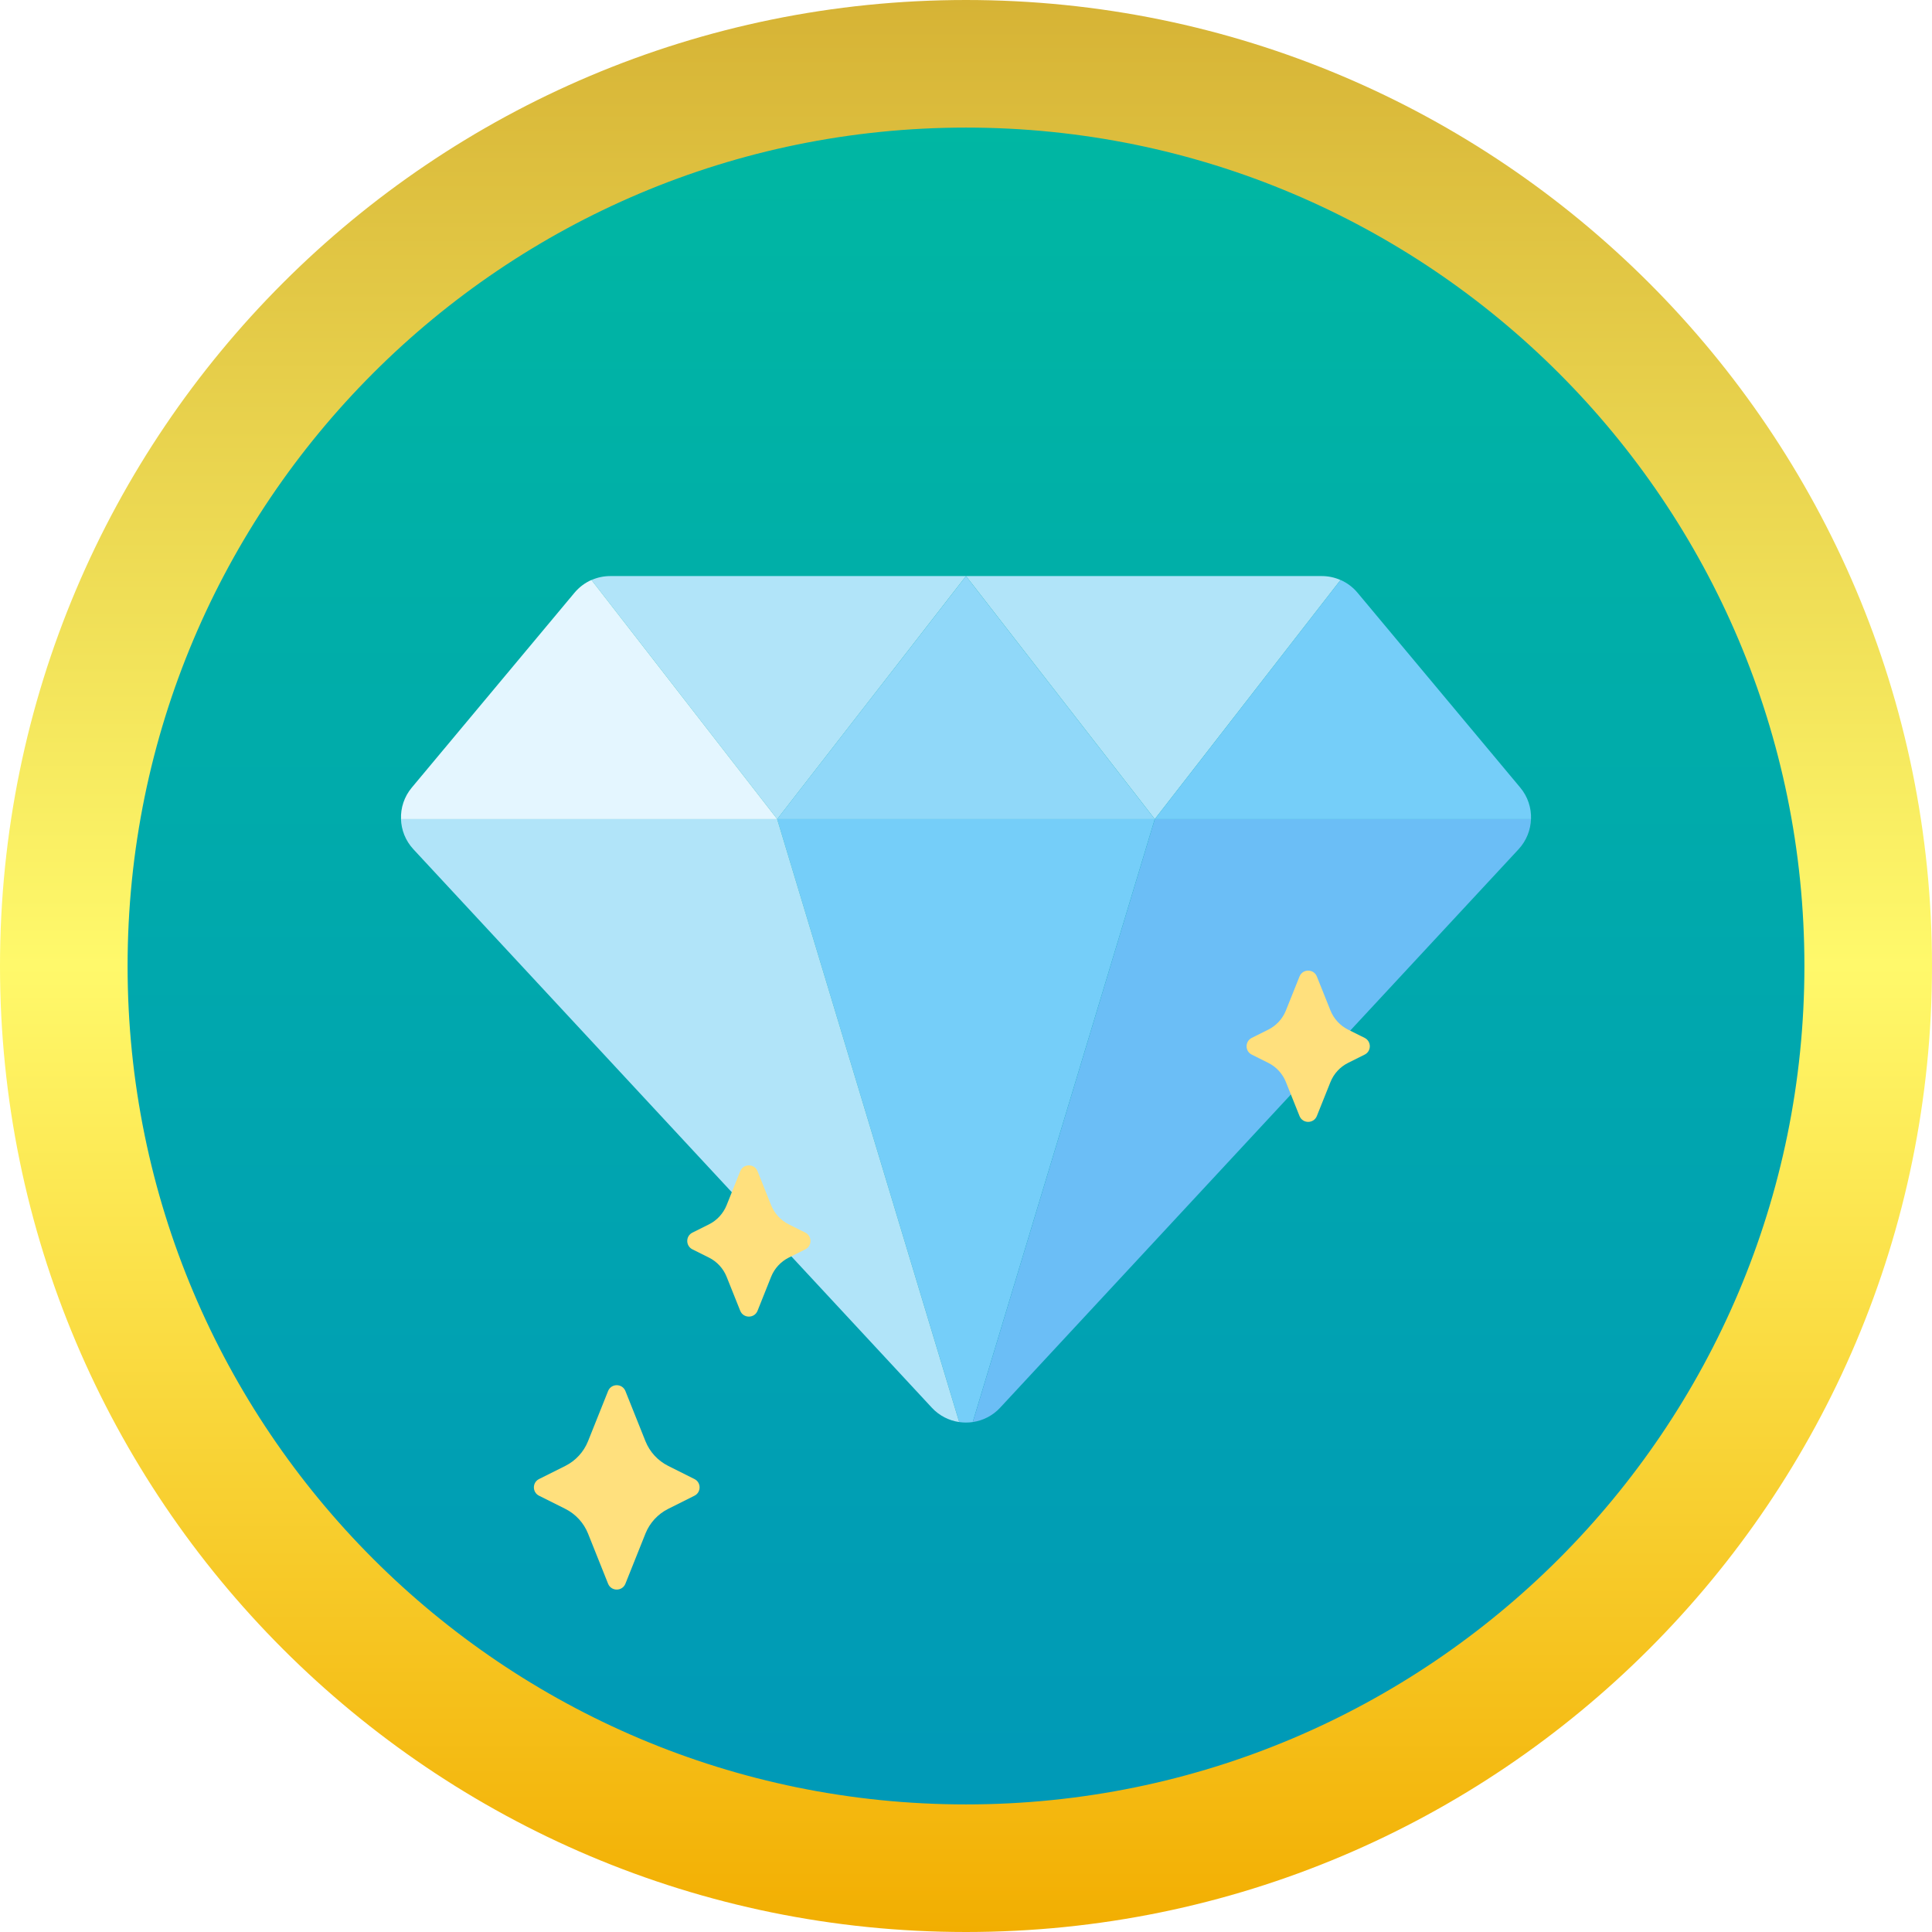
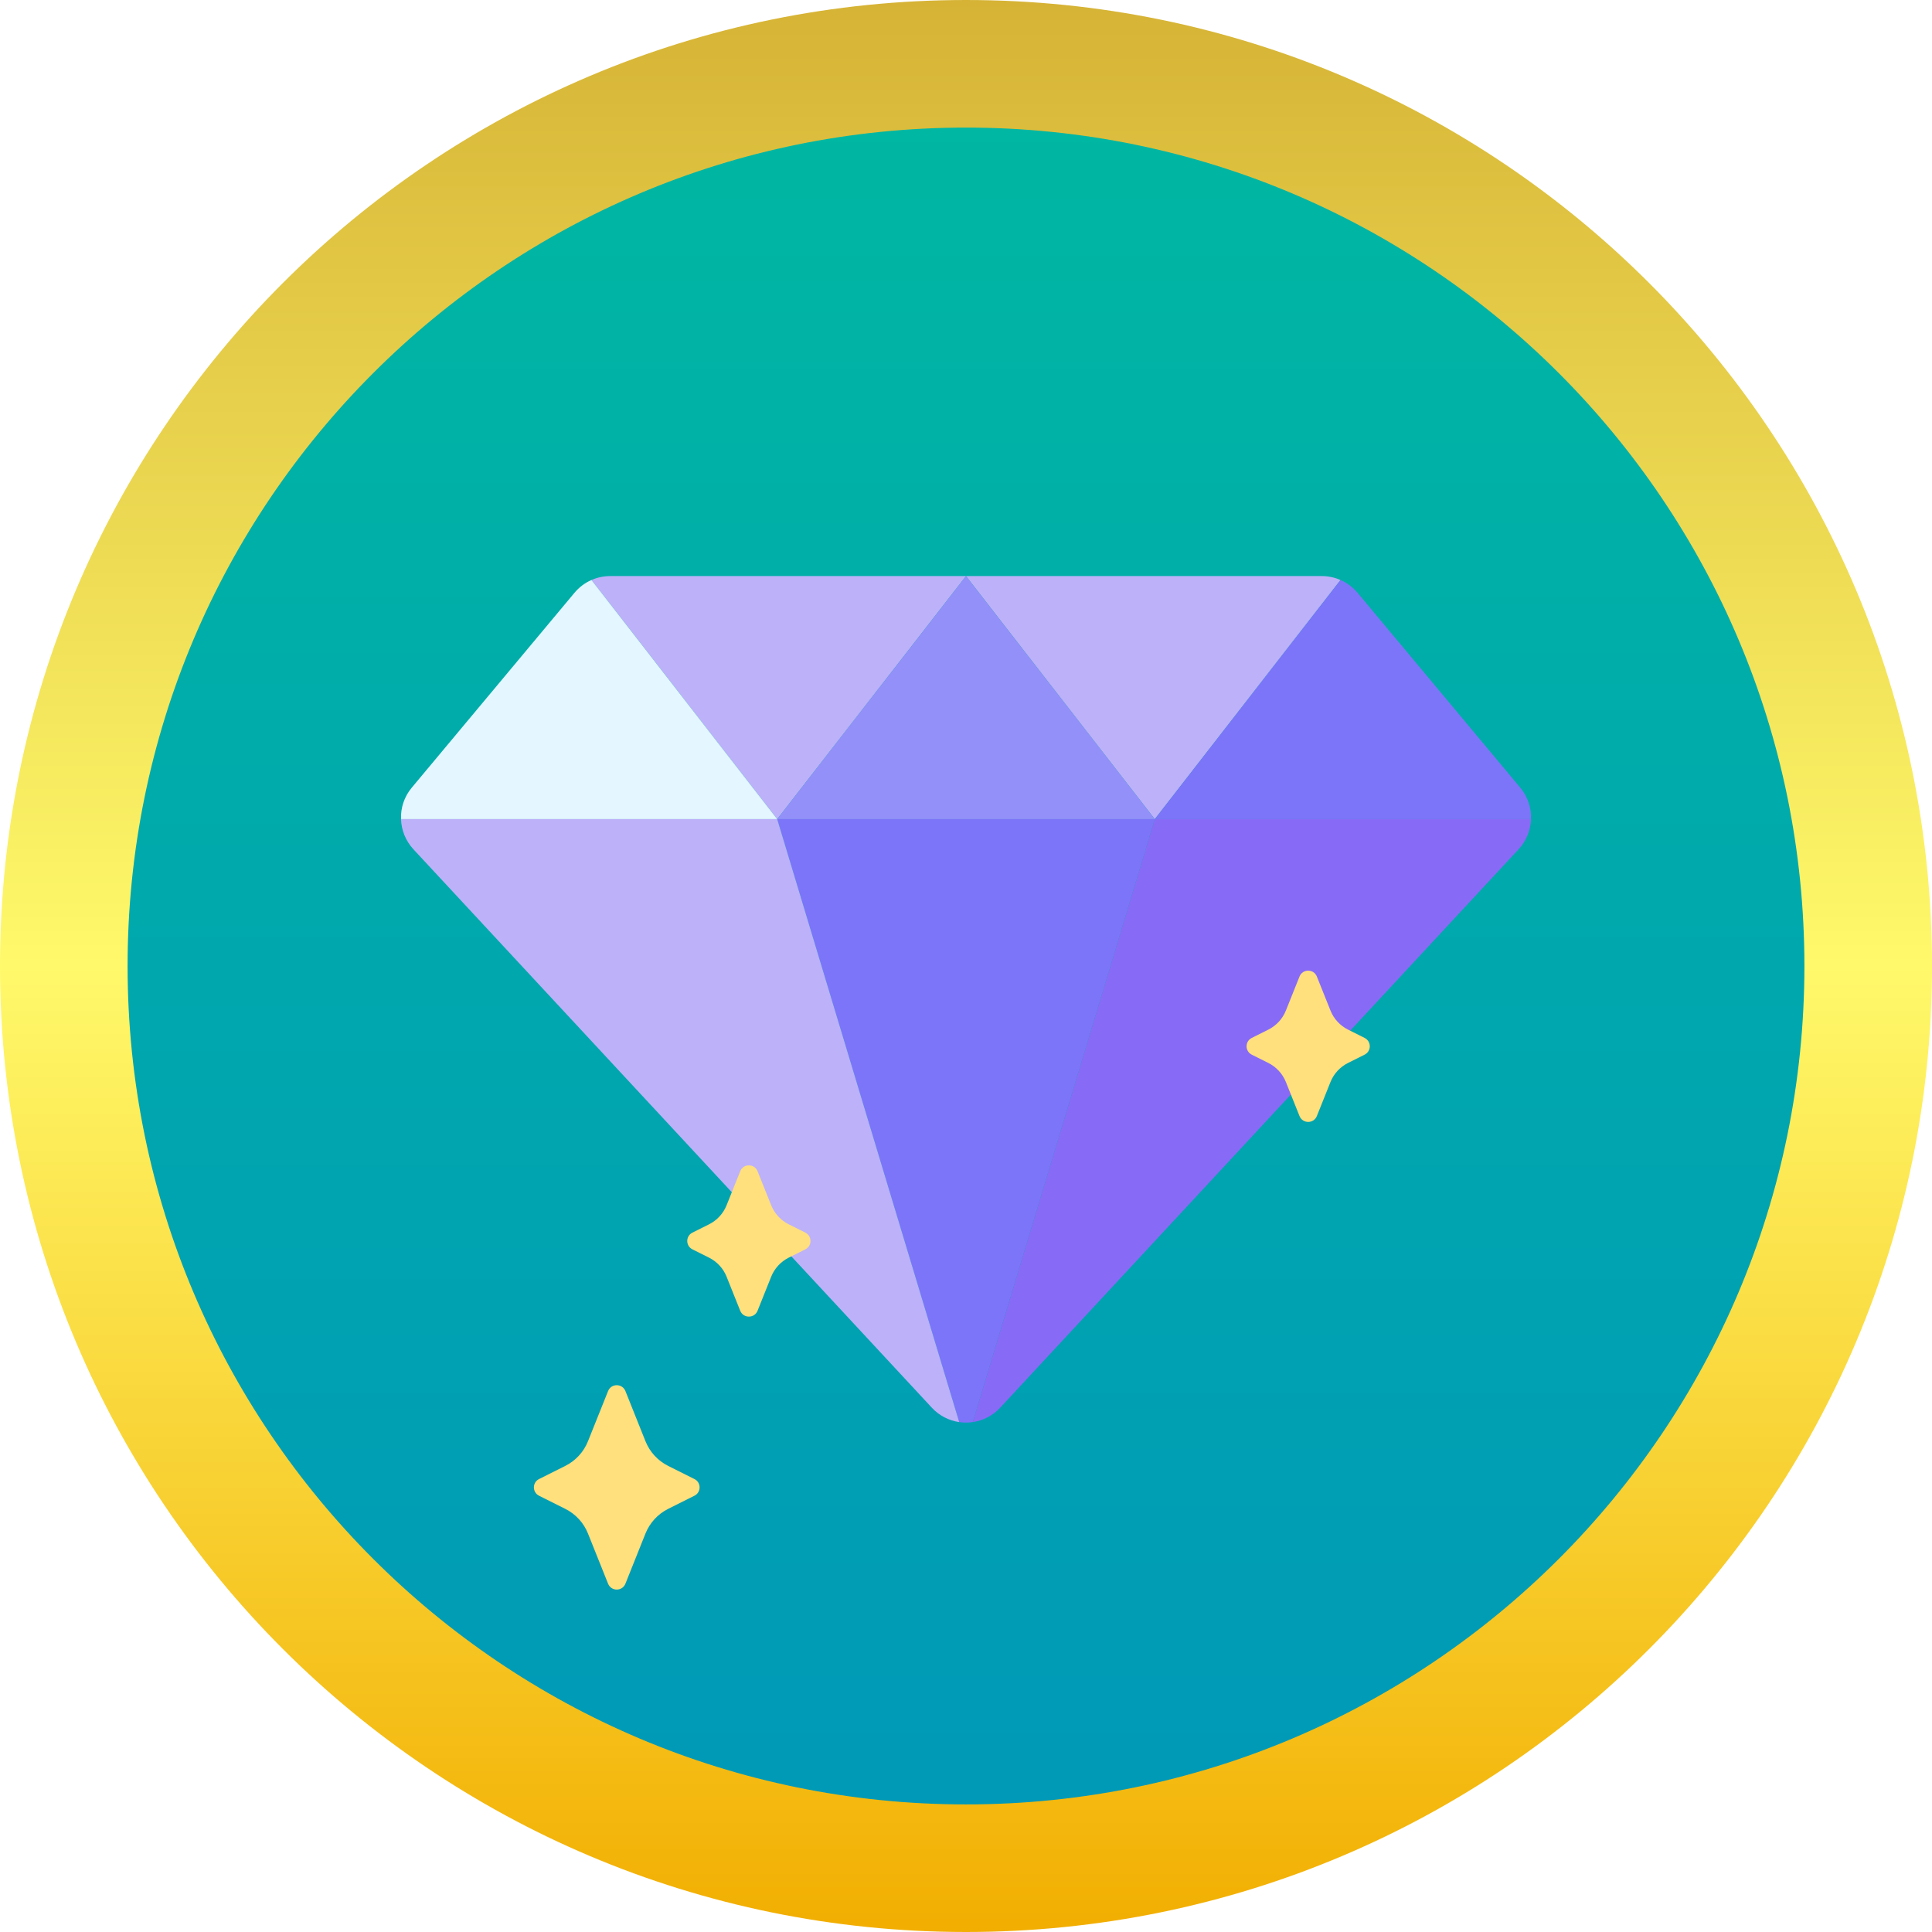
<svg xmlns="http://www.w3.org/2000/svg" width="53" height="53" viewBox="0 0 53 53" fill="none">
-   <circle cx="26.5" cy="26.5" r="24.75" fill="url(#paint0_linear_184_1441)" stroke="url(#paint1_linear_184_1441)" stroke-width="3.5" />
-   <path d="M26.5 15.803L21.322 22.471L16.227 15.911C16.387 15.841 16.562 15.803 16.742 15.803H26.5Z" fill="#B1E4F9" />
-   <path d="M36.774 15.911L31.679 22.471L26.5 15.803H36.259C36.439 15.803 36.614 15.841 36.774 15.911Z" fill="#B1E4F9" />
-   <path d="M42 22.47H31.68L36.775 15.91H36.775C36.955 15.989 37.115 16.109 37.243 16.263L41.703 21.604C41.913 21.854 42.011 22.164 42 22.47Z" fill="#75CEF9" />
-   <path d="M26.5 15.803L21.32 22.471H31.679L26.5 15.803Z" fill="#90D8F9" />
-   <path d="M21.321 22.47H11.001C10.989 22.164 11.088 21.854 11.298 21.604L15.758 16.263C15.886 16.109 16.046 15.989 16.225 15.91H16.226L21.321 22.47Z" fill="#E4F6FF" />
-   <path d="M31.678 22.471L26.685 39.011C26.562 39.029 26.436 39.029 26.314 39.011L21.32 22.471H31.678Z" fill="#75CEF9" />
-   <path d="M26.313 39.011C26.036 38.971 25.769 38.839 25.562 38.617C25.561 38.616 25.56 38.615 25.56 38.614L11.341 23.298C11.339 23.296 11.338 23.294 11.336 23.292C11.122 23.06 11.01 22.767 11 22.471H21.32L26.313 39.011Z" fill="#B1E4F9" />
-   <path d="M41.999 22.471C41.989 22.767 41.876 23.06 41.663 23.292C41.661 23.294 41.66 23.296 41.658 23.298L27.439 38.614C27.439 38.615 27.437 38.616 27.437 38.617C27.23 38.839 26.963 38.971 26.686 39.011L31.679 22.471H41.999Z" fill="#6BBEF6" />
-   <path d="M36.981 29.158L37.436 28.931C37.625 28.837 37.625 28.567 37.436 28.472L36.981 28.245C36.761 28.135 36.59 27.948 36.498 27.72L36.125 26.788C36.039 26.573 35.735 26.573 35.649 26.788L35.276 27.72C35.185 27.949 35.013 28.135 34.794 28.245L34.339 28.472C34.15 28.567 34.15 28.837 34.339 28.931L34.794 29.158C35.013 29.268 35.185 29.455 35.276 29.683L35.649 30.615C35.735 30.83 36.039 30.83 36.125 30.615L36.498 29.683C36.59 29.455 36.761 29.268 36.981 29.158Z" fill="#FFE07D" />
-   <path d="M21.637 34.5L22.092 34.273C22.281 34.178 22.281 33.909 22.092 33.814L21.637 33.587C21.418 33.477 21.246 33.29 21.154 33.062L20.782 32.13C20.696 31.915 20.392 31.915 20.306 32.13L19.933 33.062C19.841 33.29 19.67 33.477 19.45 33.587L18.995 33.814C18.806 33.909 18.806 34.178 18.995 34.273L19.45 34.5C19.67 34.61 19.841 34.797 19.933 35.025L20.306 35.957C20.392 36.172 20.696 36.172 20.782 35.957L21.154 35.025C21.246 34.797 21.418 34.61 21.637 34.5Z" fill="#FFE07D" />
-   <path d="M18.331 41.392L19.05 41.032C19.239 40.938 19.239 40.668 19.05 40.574L18.331 40.214C18.047 40.072 17.825 39.831 17.707 39.537L17.157 38.161C17.071 37.946 16.767 37.946 16.681 38.161L16.131 39.537C16.013 39.831 15.791 40.072 15.508 40.214L14.788 40.574C14.599 40.668 14.599 40.938 14.788 41.032L15.508 41.392C15.791 41.534 16.013 41.775 16.131 42.069L16.681 43.445C16.767 43.66 17.071 43.66 17.157 43.445L17.707 42.069C17.825 41.775 18.047 41.534 18.331 41.392Z" fill="#FFE07D" />
+   <circle cx="26.5" cy="26.5" r="24.75" fill="url(#paint0_linear_3867_4679)" stroke="url(#paint1_linear_3867_4679)" stroke-width="3.5" />
+   <path d="M26.5 15.803L21.321 22.471L16.226 15.911C16.386 15.841 16.561 15.803 16.741 15.803H26.5Z" fill="#BDB1F9" />
+   <path d="M36.774 15.911L31.679 22.471L26.5 15.803H36.259C36.439 15.803 36.614 15.841 36.774 15.911Z" fill="#BDB1F9" />
+   <path d="M41.999 22.471H31.679L36.774 15.911H36.775C36.954 15.99 37.114 16.11 37.242 16.264L41.702 21.605C41.912 21.855 42.011 22.165 41.999 22.471Z" fill="#7C75F9" />
+   <path d="M26.5 15.803L21.321 22.471H31.679L26.5 15.803Z" fill="#9490F9" />
+   <path d="M21.321 22.471H11.001C10.989 22.165 11.088 21.855 11.298 21.605L15.758 16.264C15.886 16.11 16.046 15.99 16.225 15.911H16.226L21.321 22.471Z" fill="#E4F6FF" />
+   <path d="M31.679 22.471L26.686 39.012C26.563 39.03 26.437 39.03 26.314 39.012L21.321 22.471H31.679Z" fill="#7C75F9" />
+   <path d="M26.314 39.012C26.037 38.971 25.77 38.84 25.563 38.618C25.562 38.617 25.561 38.616 25.561 38.615L11.342 23.299C11.34 23.297 11.339 23.295 11.337 23.293C11.123 23.06 11.011 22.767 11.001 22.471H21.321L26.314 39.012Z" fill="#BDB1F9" />
+   <path d="M41.999 22.471C41.989 22.767 41.877 23.06 41.663 23.293C41.661 23.295 41.66 23.297 41.658 23.299L27.439 38.615C27.439 38.616 27.438 38.617 27.437 38.618C27.23 38.84 26.963 38.971 26.686 39.012L31.679 22.471H41.999Z" fill="#876BF6" />
+   <path d="M36.981 29.159L37.435 28.932C37.624 28.837 37.624 28.568 37.435 28.473L36.981 28.246C36.761 28.136 36.589 27.949 36.498 27.721L36.125 26.789C36.039 26.574 35.735 26.574 35.649 26.789L35.276 27.721C35.185 27.949 35.013 28.136 34.793 28.246L34.339 28.473C34.15 28.568 34.15 28.837 34.339 28.932L34.793 29.159C35.013 29.269 35.185 29.456 35.276 29.684L35.649 30.616C35.735 30.831 36.039 30.831 36.125 30.616L36.498 29.684C36.589 29.456 36.761 29.269 36.981 29.159Z" fill="#FFE07D" />
+   <path d="M21.638 34.5L22.092 34.273C22.281 34.178 22.281 33.909 22.092 33.814L21.638 33.587C21.418 33.477 21.246 33.29 21.155 33.062L20.782 32.13C20.696 31.915 20.392 31.915 20.306 32.13L19.933 33.062C19.842 33.29 19.67 33.477 19.45 33.587L18.995 33.814C18.806 33.909 18.806 34.178 18.995 34.273L19.45 34.5C19.67 34.61 19.842 34.797 19.933 35.025L20.306 35.957C20.392 36.172 20.696 36.172 20.782 35.957L21.155 35.025C21.246 34.797 21.418 34.61 21.638 34.5Z" fill="#FFE07D" />
+   <path d="M18.33 41.392L19.05 41.032C19.239 40.938 19.239 40.668 19.05 40.574L18.33 40.214C18.046 40.072 17.825 39.831 17.707 39.537L17.157 38.161C17.071 37.946 16.767 37.946 16.681 38.161L16.13 39.537C16.013 39.831 15.791 40.072 15.507 40.214L14.788 40.574C14.599 40.668 14.599 40.938 14.788 41.032L15.507 41.392C15.791 41.534 16.013 41.775 16.13 42.069L16.681 43.445C16.767 43.66 17.071 43.66 17.157 43.445L17.707 42.069C17.825 41.775 18.046 41.534 18.33 41.392Z" fill="#FFE07D" />
  <defs>
-     <linearGradient id="paint0_linear_184_1441" x1="26.5" y1="0" x2="26.5" y2="53" gradientUnits="userSpaceOnUse">
+     <linearGradient id="paint0_linear_3867_4679" x1="26.5" y1="0" x2="26.5" y2="53" gradientUnits="userSpaceOnUse">
      <stop stop-color="#00B9A1" />
      <stop offset="1" stop-color="#0097B9" />
    </linearGradient>
-     <linearGradient id="paint1_linear_184_1441" x1="26.5" y1="0" x2="26.5" y2="53" gradientUnits="userSpaceOnUse">
+     <linearGradient id="paint1_linear_3867_4679" x1="26.5" y1="0" x2="26.5" y2="53" gradientUnits="userSpaceOnUse">
      <stop stop-color="#D6B335" />
      <stop offset="0.5" stop-color="#FFF96B" />
      <stop offset="1" stop-color="#F2AE01" />
    </linearGradient>
  </defs>
</svg>
